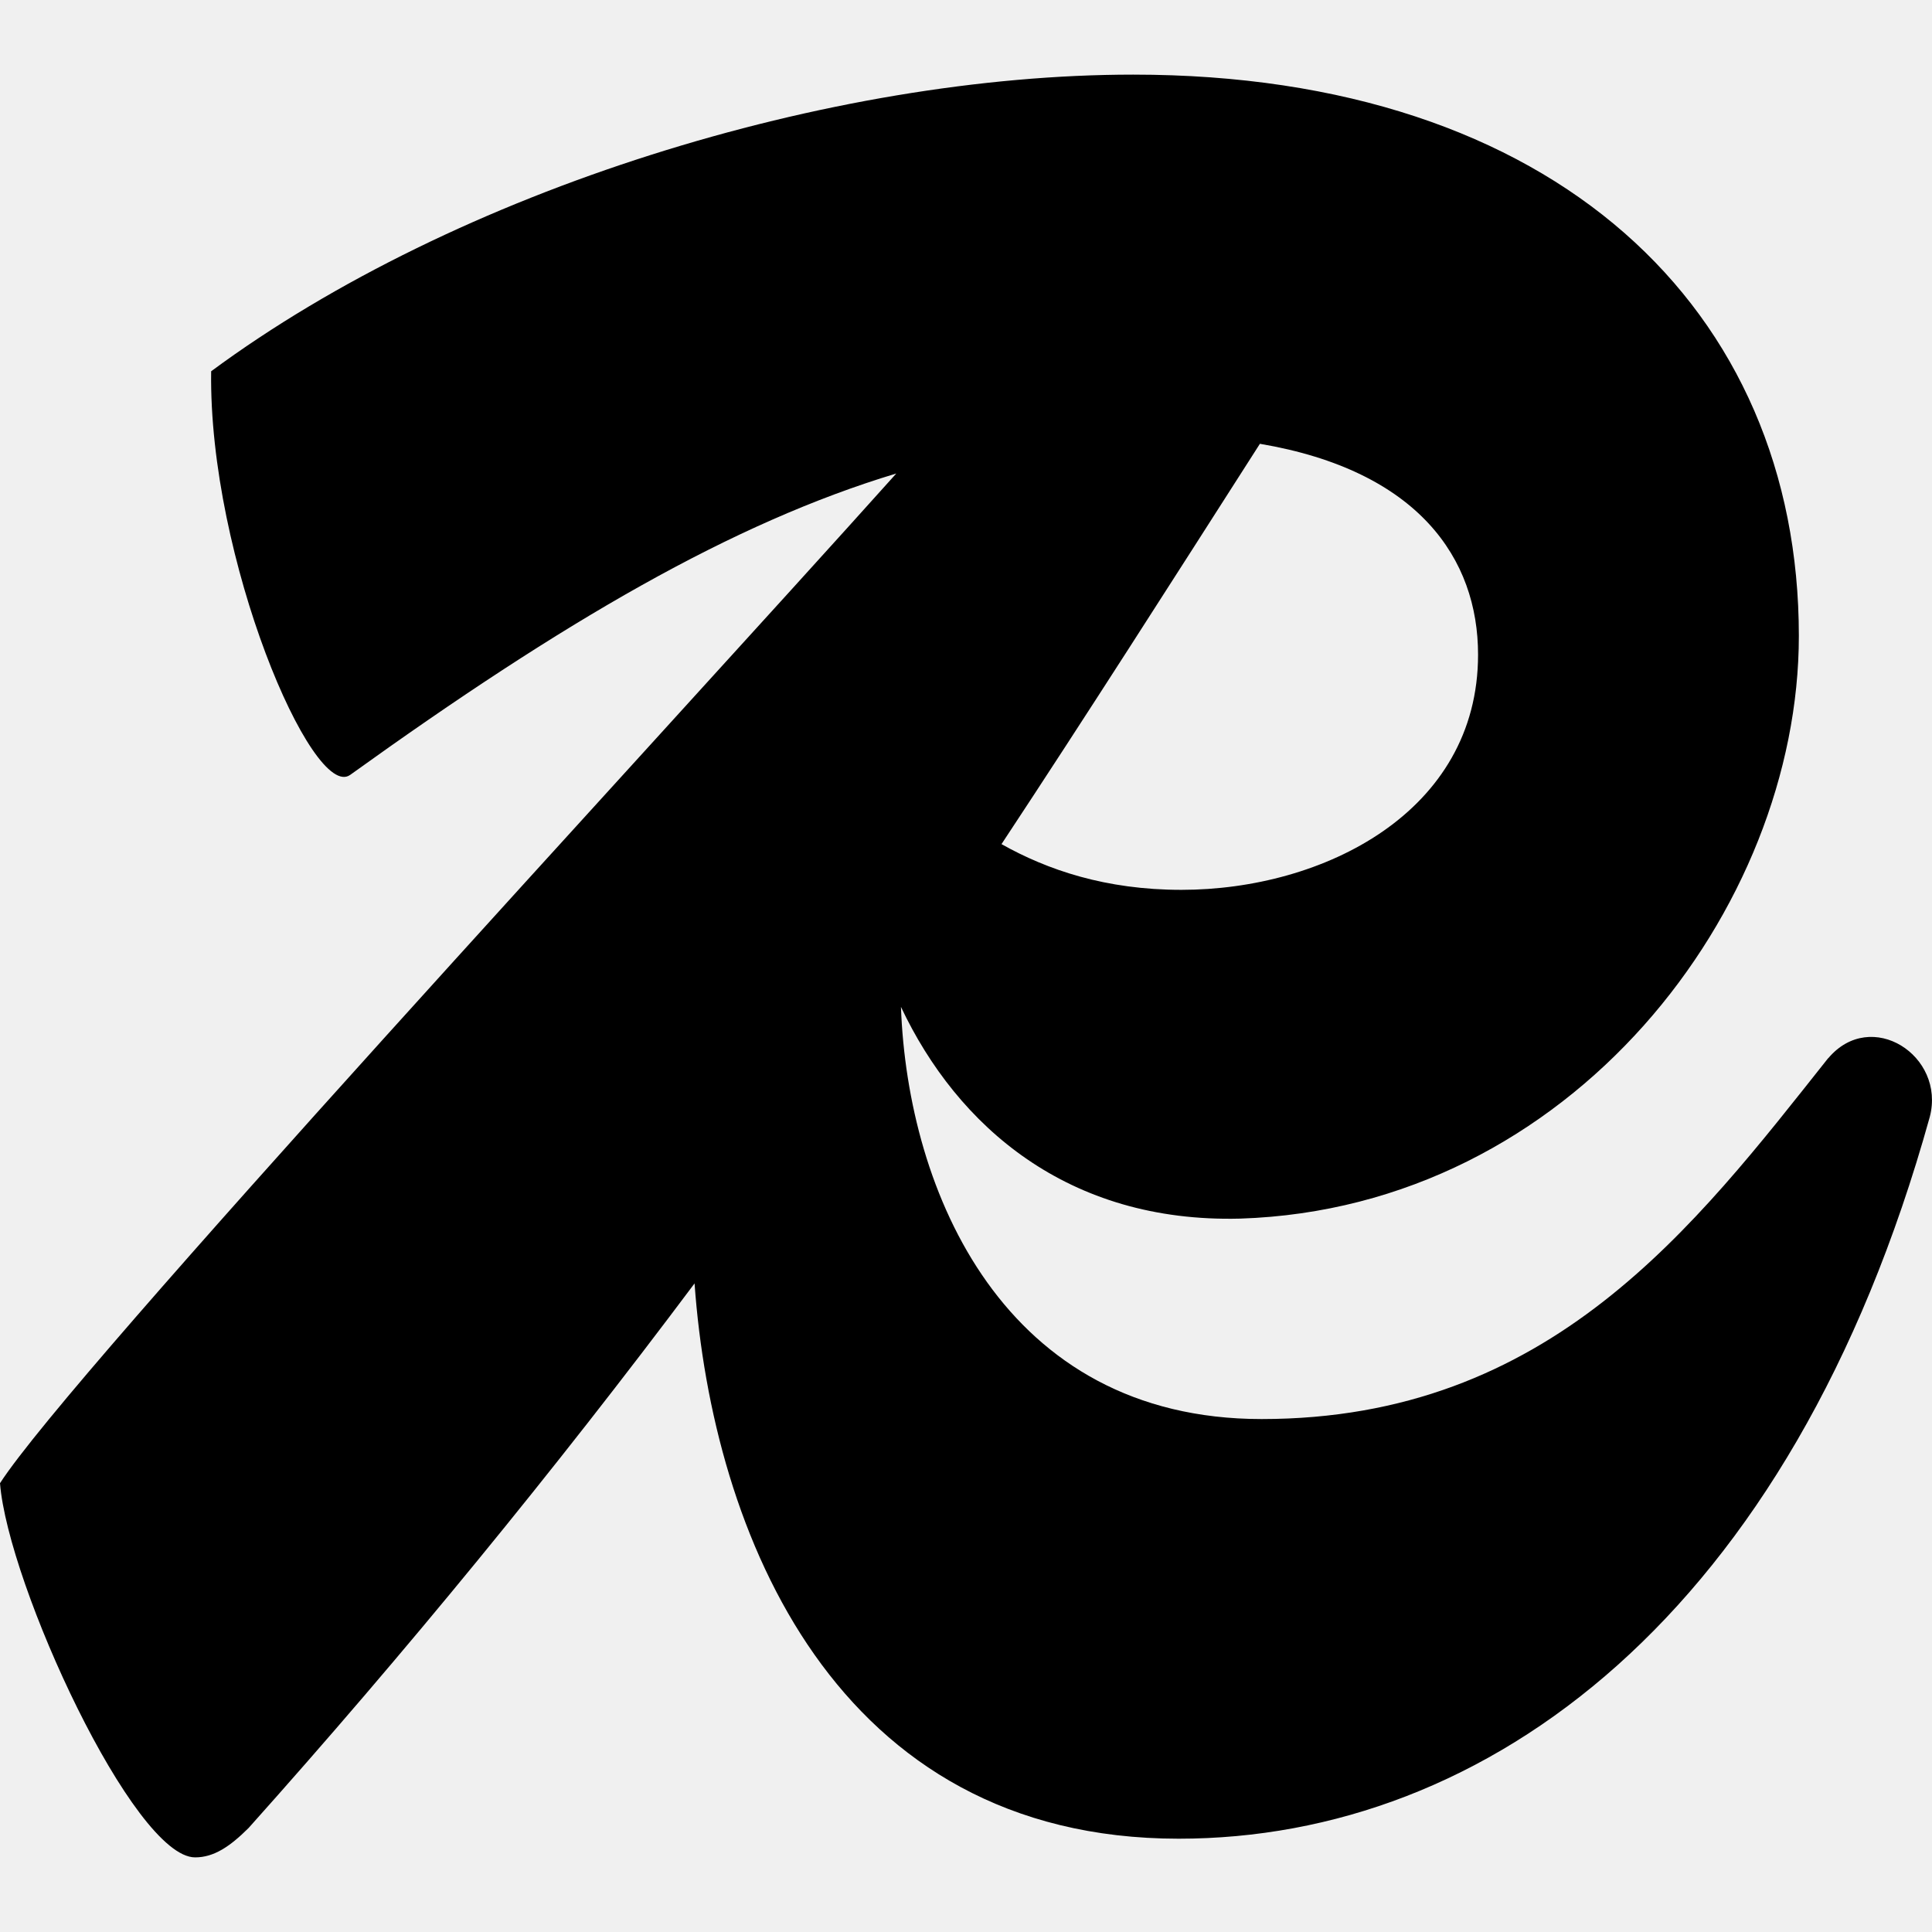
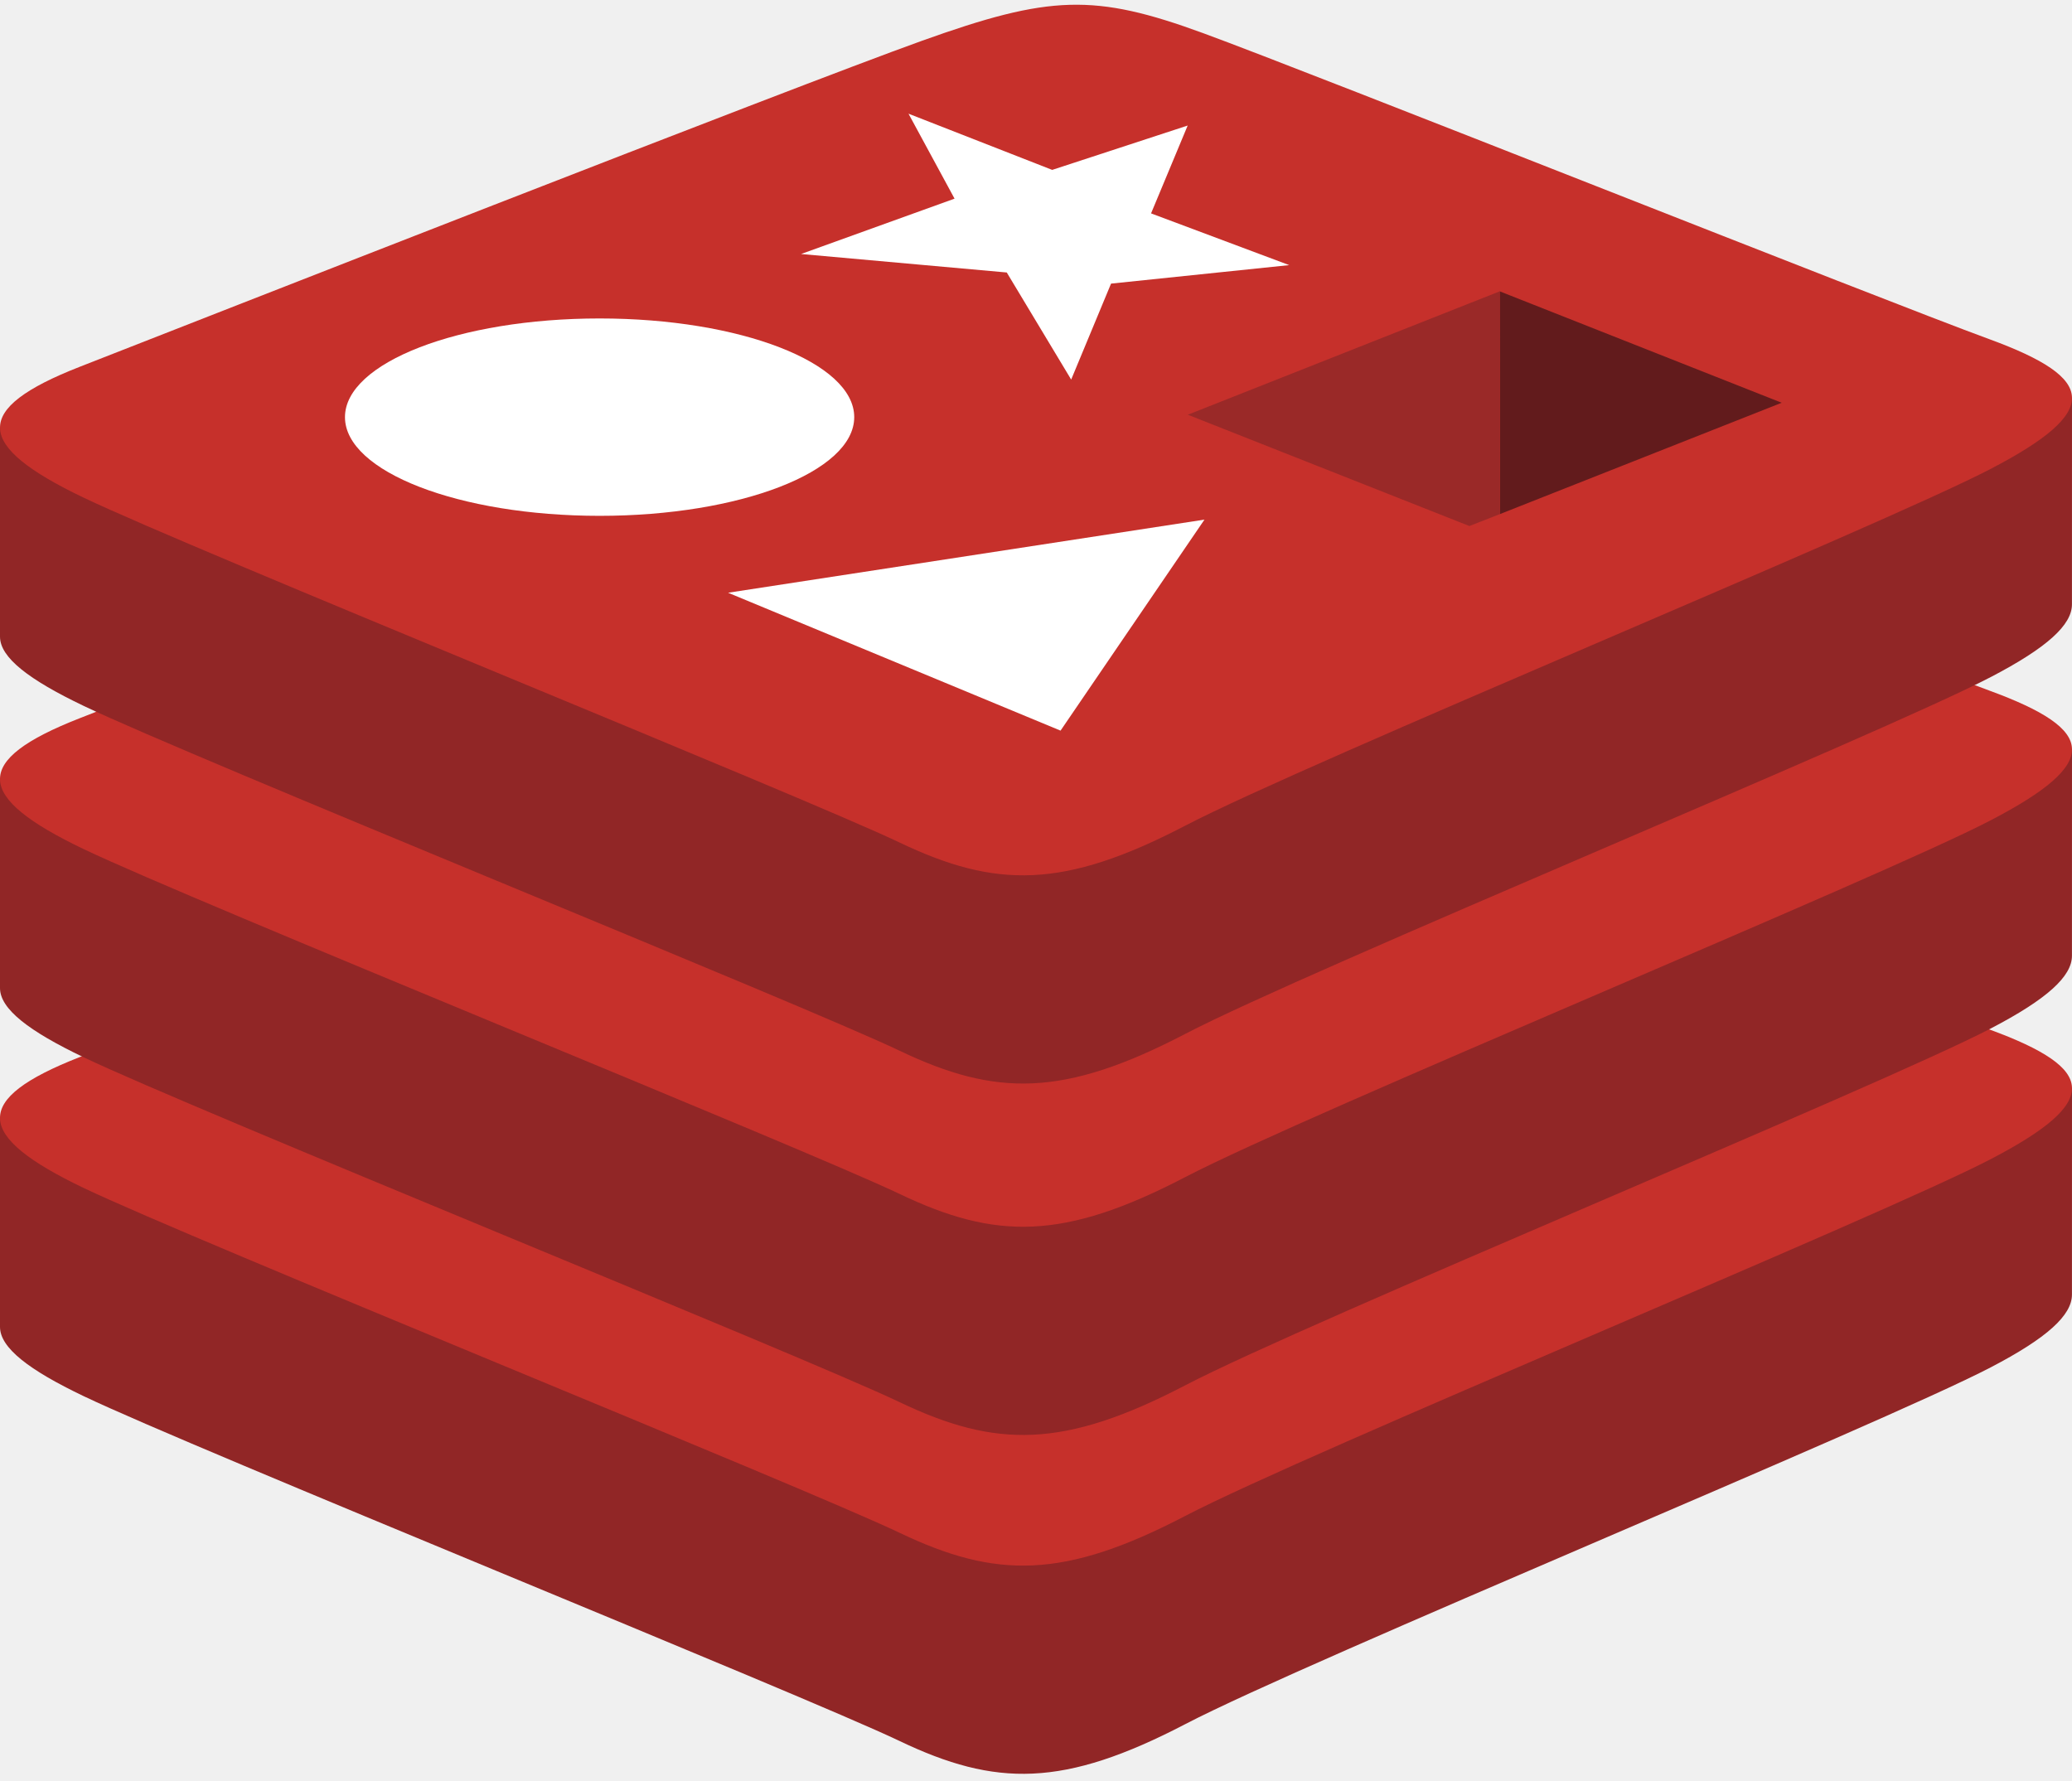
- <svg xmlns="http://www.w3.org/2000/svg" fill="currentColor" role="img" viewBox="0 0 24 24">
-   <path d="M22.71 13.145c-1.66 2.092-3.452 4.483-7.038 4.483-3.203 0-4.397-2.825-4.48-5.12.701 1.484 2.073 2.685 4.214 2.63 4.117-.133 6.94-3.852 6.94-7.239 0-4.05-3.022-6.972-8.268-6.972-3.752 0-8.4 1.428-11.455 3.685C2.59 6.937 3.885 9.958 4.35 9.626c2.648-1.904 4.748-3.13 6.784-3.744C8.12 9.244.886 17.05 0 18.425c.1 1.261 1.66 4.648 2.424 4.648.232 0 .431-.133.664-.365a100.49 100.49 0 0 0 5.54-6.765c.222 3.104 1.748 6.898 6.014 6.898 3.819 0 7.604-2.756 9.33-8.965.2-.764-.73-1.361-1.261-.73zm-4.349-5.013c0 1.959-1.926 2.922-3.685 2.922-.941 0-1.664-.247-2.235-.568 1.051-1.592 2.092-3.225 3.21-4.973 1.972.334 2.71 1.43 2.71 2.619z" />
+ <svg xmlns="http://www.w3.org/2000/svg" viewBox="0 0 256 220">
+   <path fill="#912626" d="M245.97 168.943c-13.662 7.121-84.434 36.22-99.501 44.075s-23.437 7.78-35.34 2.09c-11.902-5.69-87.216-36.112-100.783-42.597C3.566 169.271 0 166.535 0 163.951v-25.876s98.05-21.345 113.879-27.024c15.828-5.679 21.32-5.884 34.79-.95c13.472 4.936 94.018 19.468 107.331 24.344l-.006 25.51c.002 2.558-3.07 5.364-10.024 8.988" />
+   <path fill="#c6302b" d="M245.965 143.22c-13.661 7.118-84.431 36.218-99.498 44.072c-15.066 7.857-23.436 7.78-35.338 2.09c-11.903-5.686-87.214-36.113-100.78-42.594c-13.566-6.485-13.85-10.948-.524-16.166c13.326-5.22 88.224-34.605 104.055-40.284c15.828-5.677 21.319-5.884 34.789-.948c13.471 4.934 83.819 32.935 97.13 37.81c13.316 4.881 13.827 8.9.166 16.02" />
+   <path fill="#912626" d="M245.97 127.074c-13.662 7.122-84.434 36.22-99.501 44.078c-15.067 7.853-23.437 7.777-35.34 2.087c-11.903-5.687-87.216-36.112-100.783-42.597C3.566 127.402 0 124.67 0 122.085V96.206s98.05-21.344 113.879-27.023c15.828-5.679 21.32-5.885 34.79-.95C162.142 73.168 242.688 87.697 256 92.574l-.006 25.513c.002 2.557-3.07 5.363-10.024 8.987" />
+   <path fill="#c6302b" d="M245.965 101.351c-13.661 7.12-84.431 36.218-99.498 44.075c-15.066 7.854-23.436 7.777-35.338 2.087c-11.903-5.686-87.214-36.112-100.78-42.594c-13.566-6.483-13.85-10.947-.524-16.167C23.151 83.535 98.05 54.148 113.88 48.47c15.828-5.678 21.319-5.884 34.789-.949c13.471 4.934 83.819 32.933 97.13 37.81c13.316 4.88 13.827 8.9.166 16.02" />
+   <path fill="#912626" d="M245.97 83.653c-13.662 7.12-84.434 36.22-99.501 44.078c-15.067 7.854-23.437 7.777-35.34 2.087c-11.903-5.687-87.216-36.113-100.783-42.595C3.566 83.98 0 81.247 0 78.665v-25.88s98.05-21.343 113.879-27.021c15.828-5.68 21.32-5.884 34.79-.95C162.142 29.749 242.688 44.278 256 49.155l-.006 25.512c.002 2.555-3.07 5.361-10.024 8.986" />
+   <path fill="#c6302b" d="M245.965 57.93c-13.661 7.12-84.431 36.22-99.498 44.074c-15.066 7.854-23.436 7.777-35.338 2.09C99.227 98.404 23.915 67.98 10.35 61.497S-3.5 50.55 9.825 45.331C23.151 40.113 98.05 10.73 113.88 5.05c15.828-5.679 21.319-5.883 34.789-.948s83.819 32.934 97.13 37.811c13.316 4.876 13.827 8.897.166 16.017" />
+   <path fill="#fff" d="m159.283 32.757l-22.01 2.285l-4.927 11.856l-7.958-13.23l-25.415-2.284l18.964-6.839l-5.69-10.498l17.755 6.944l16.738-5.48l-4.524 10.855zm-28.251 57.518L89.955 73.238l58.86-9.035zm-56.95-50.928c17.375 0 31.46 5.46 31.46 12.194c0 6.736-14.085 12.195-31.46 12.195s-31.46-5.46-31.46-12.195c0-6.734 14.085-12.194 31.46-12.194" />
+   <path fill="#621b1c" d="m185.295 35.998l34.836 13.766l-34.806 13.753z" />
+   <path fill="#9a2928" d="m146.755 51.243l38.54-15.245l.03 27.519l-3.779 1.478z" />
</svg>
